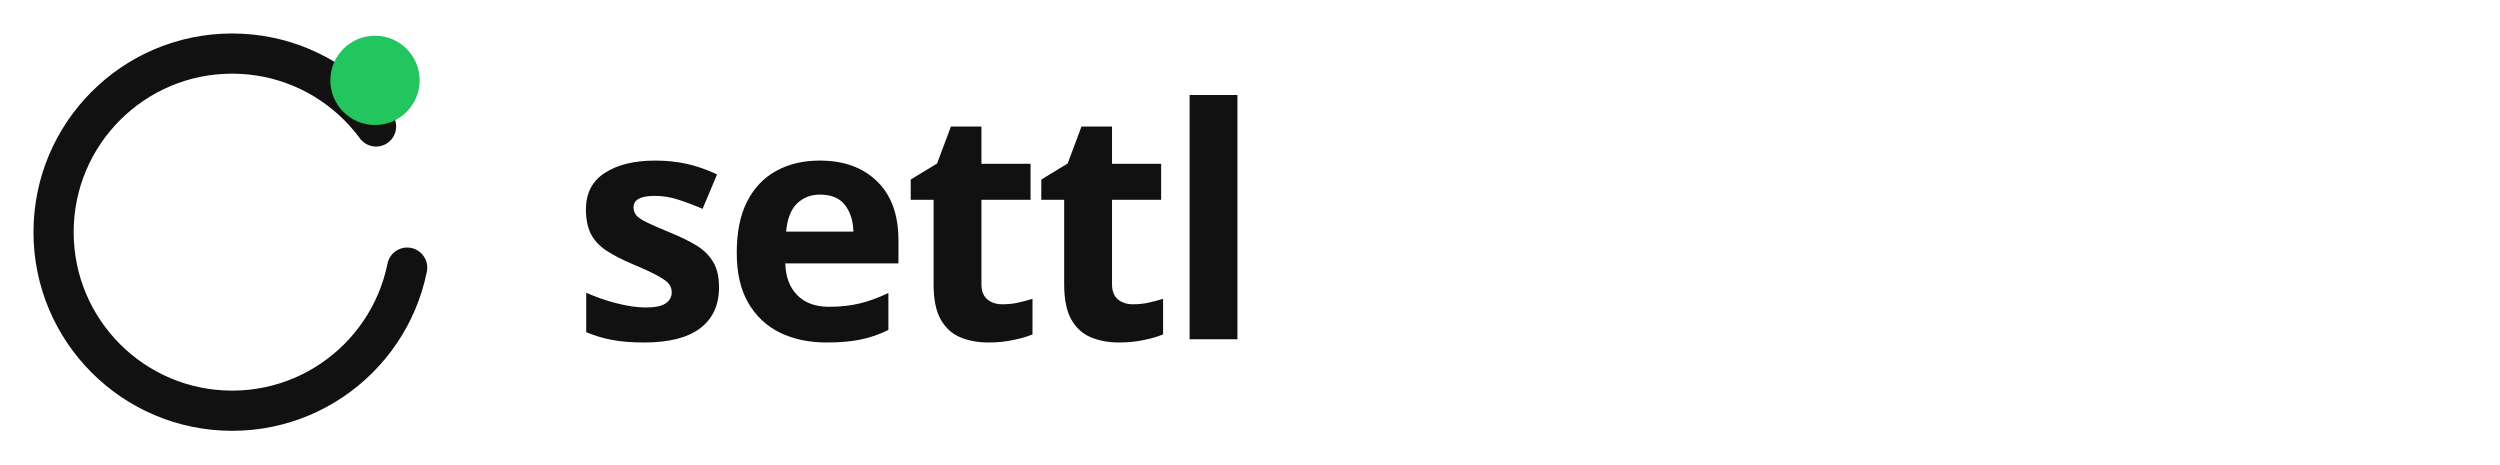
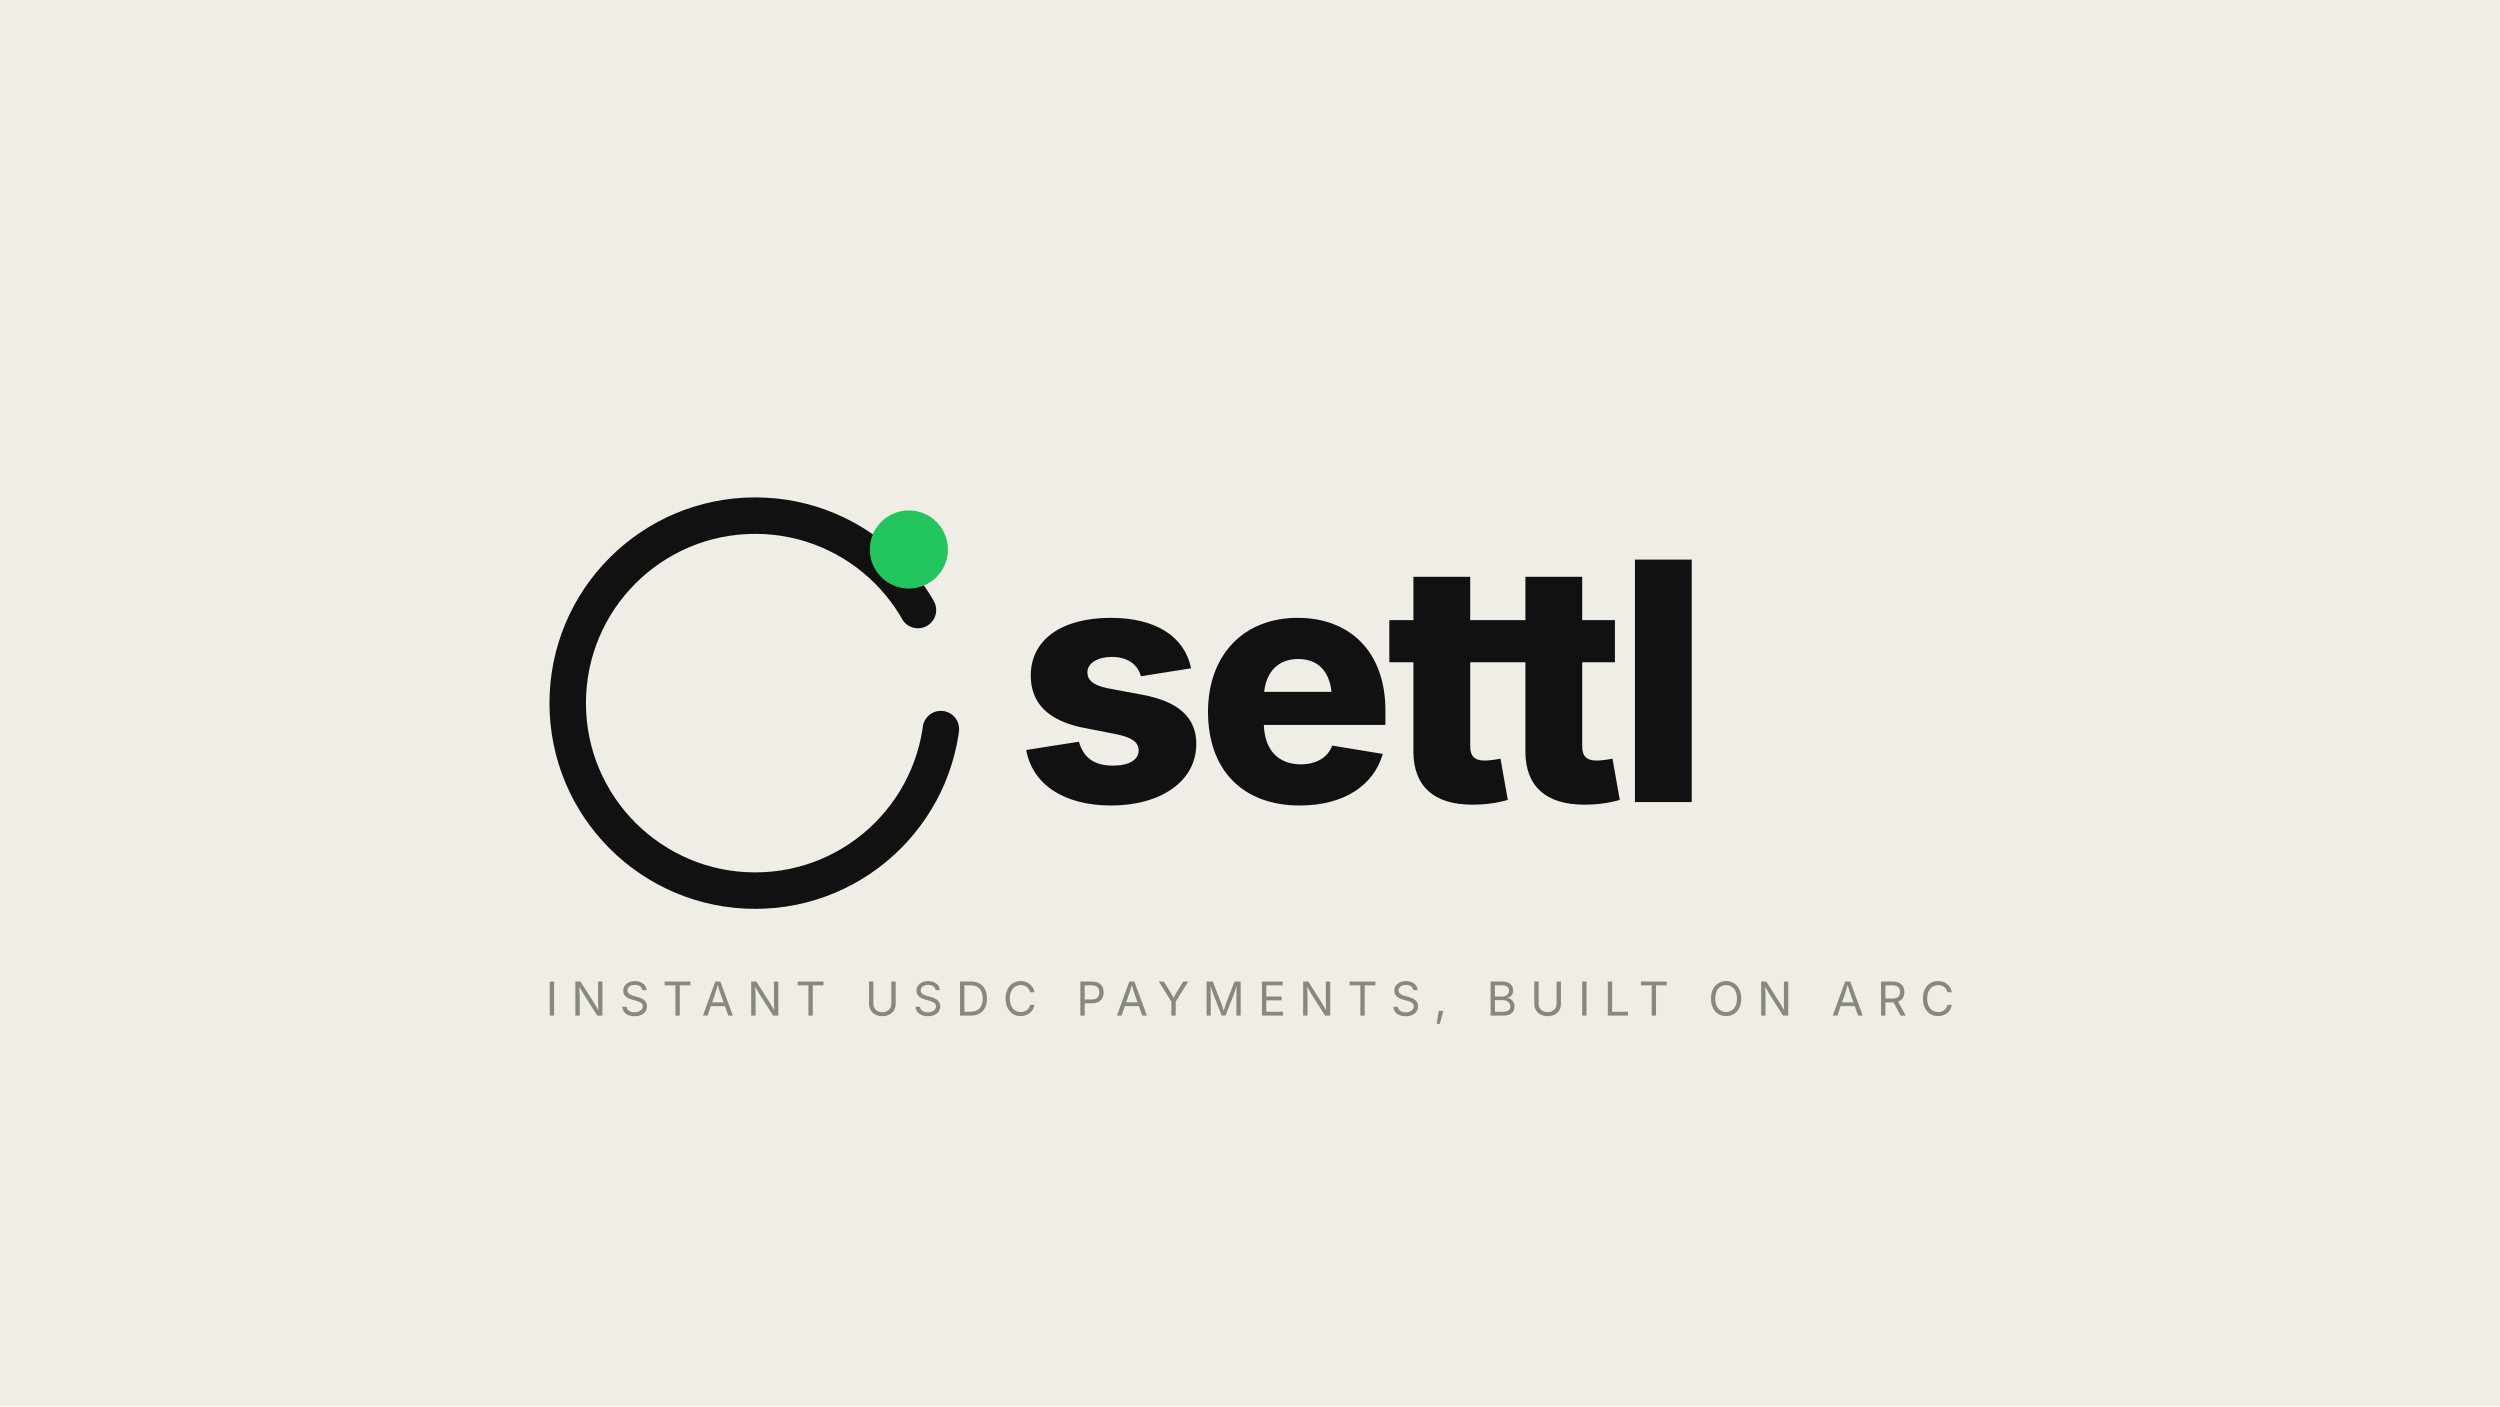
- <svg xmlns="http://www.w3.org/2000/svg" width="280" height="52" viewBox="0 0 280 52" fill="none" role="img" aria-label="Settl">
-   <circle cx="26" cy="26" r="20" stroke="#111111" stroke-width="4.5" stroke-linecap="round" stroke-dasharray="109 17" stroke-dashoffset="-4" />
-   <circle cx="42" cy="9" r="5" fill="#22c55e" />
-   <text x="64" y="38" font-family="'Space Grotesk','DM Sans',system-ui,sans-serif" font-weight="700" font-size="36" letter-spacing="-1" fill="#111111">settl</text>
+ <svg xmlns="http://www.w3.org/2000/svg" width="960" height="540" viewBox="0 0 960 540" fill="none" role="img" aria-label="Settl — Instant USDC Payments, Built on Arc">
+   <rect width="960" height="540" fill="#f0ede6" />
+   <circle cx="290" cy="270" r="72" stroke="#111111" stroke-width="14" stroke-linecap="round" stroke-dasharray="405 55" stroke-dashoffset="-10" />
+   <circle cx="349" cy="211" r="15" fill="#22c55e" />
+   <text x="390" y="308" font-family="'DM Sans','Inter','Space Grotesk',system-ui,sans-serif" font-weight="800" font-size="128" letter-spacing="-4" fill="#111111">settl</text>
+   <text x="480" y="390" font-family="'DM Sans','Inter',system-ui,sans-serif" font-weight="400" font-size="18" letter-spacing="5" fill="#888880" text-anchor="middle">INSTANT USDC PAYMENTS, BUILT ON ARC</text>
</svg>
